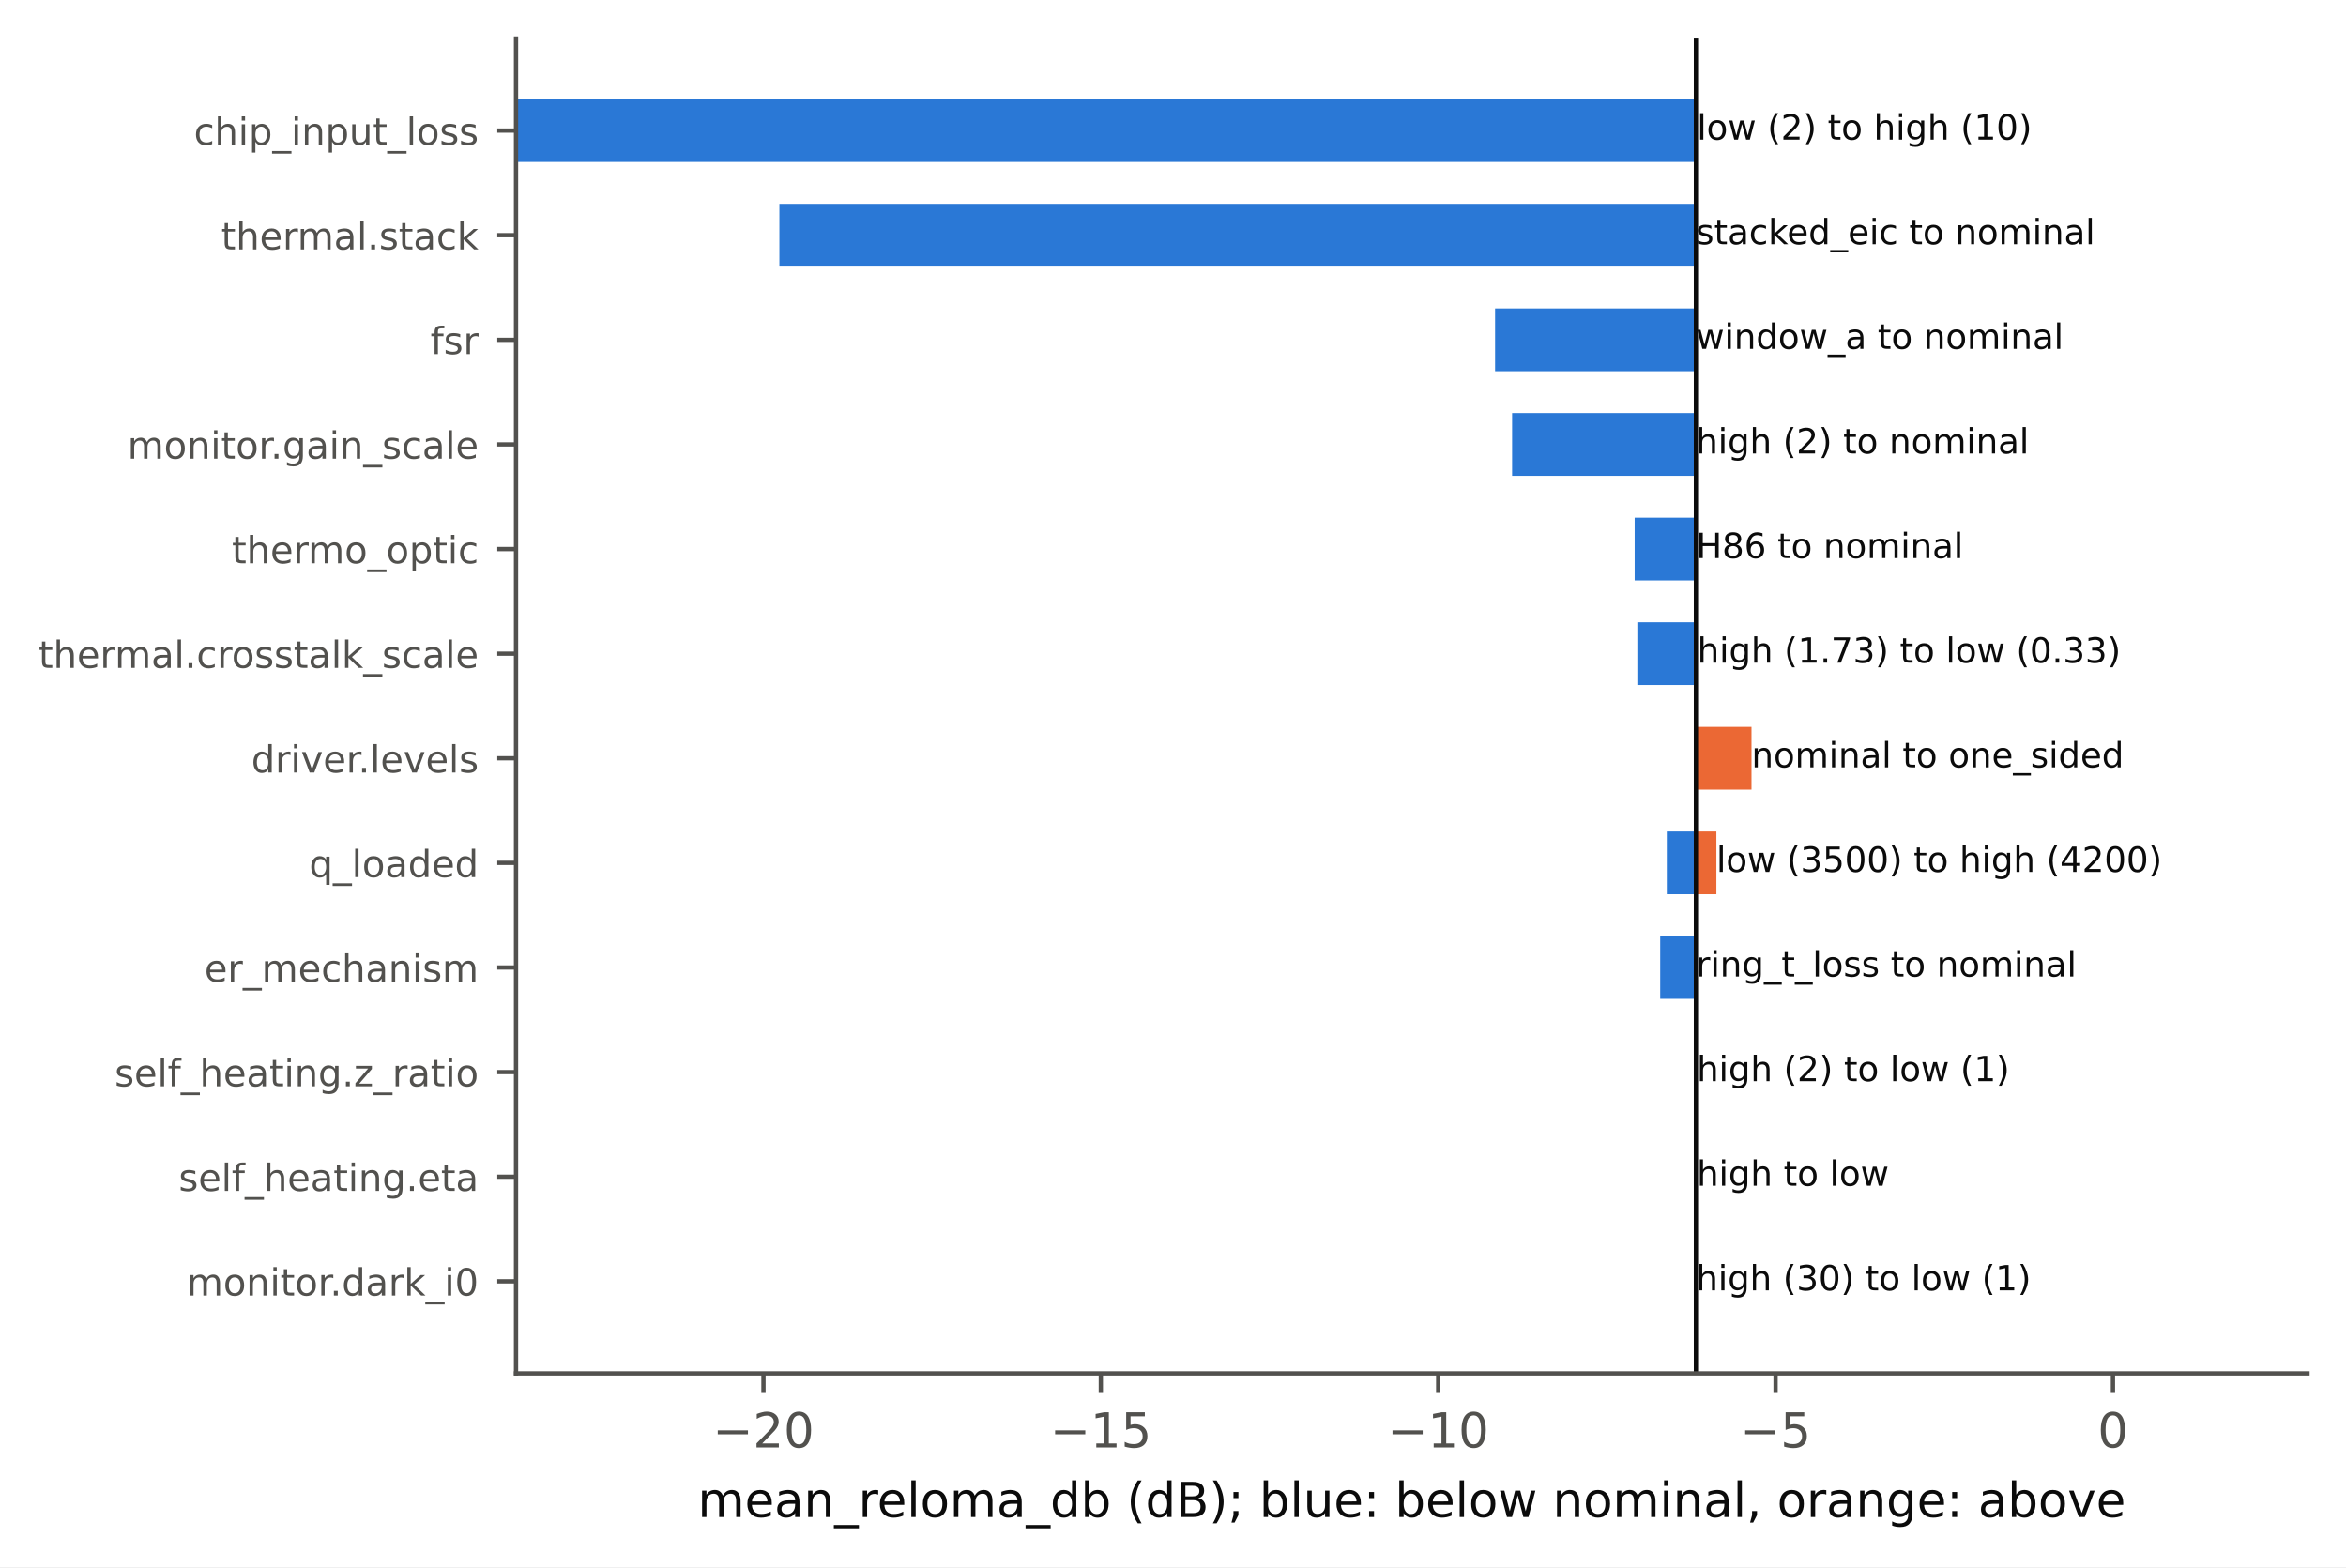
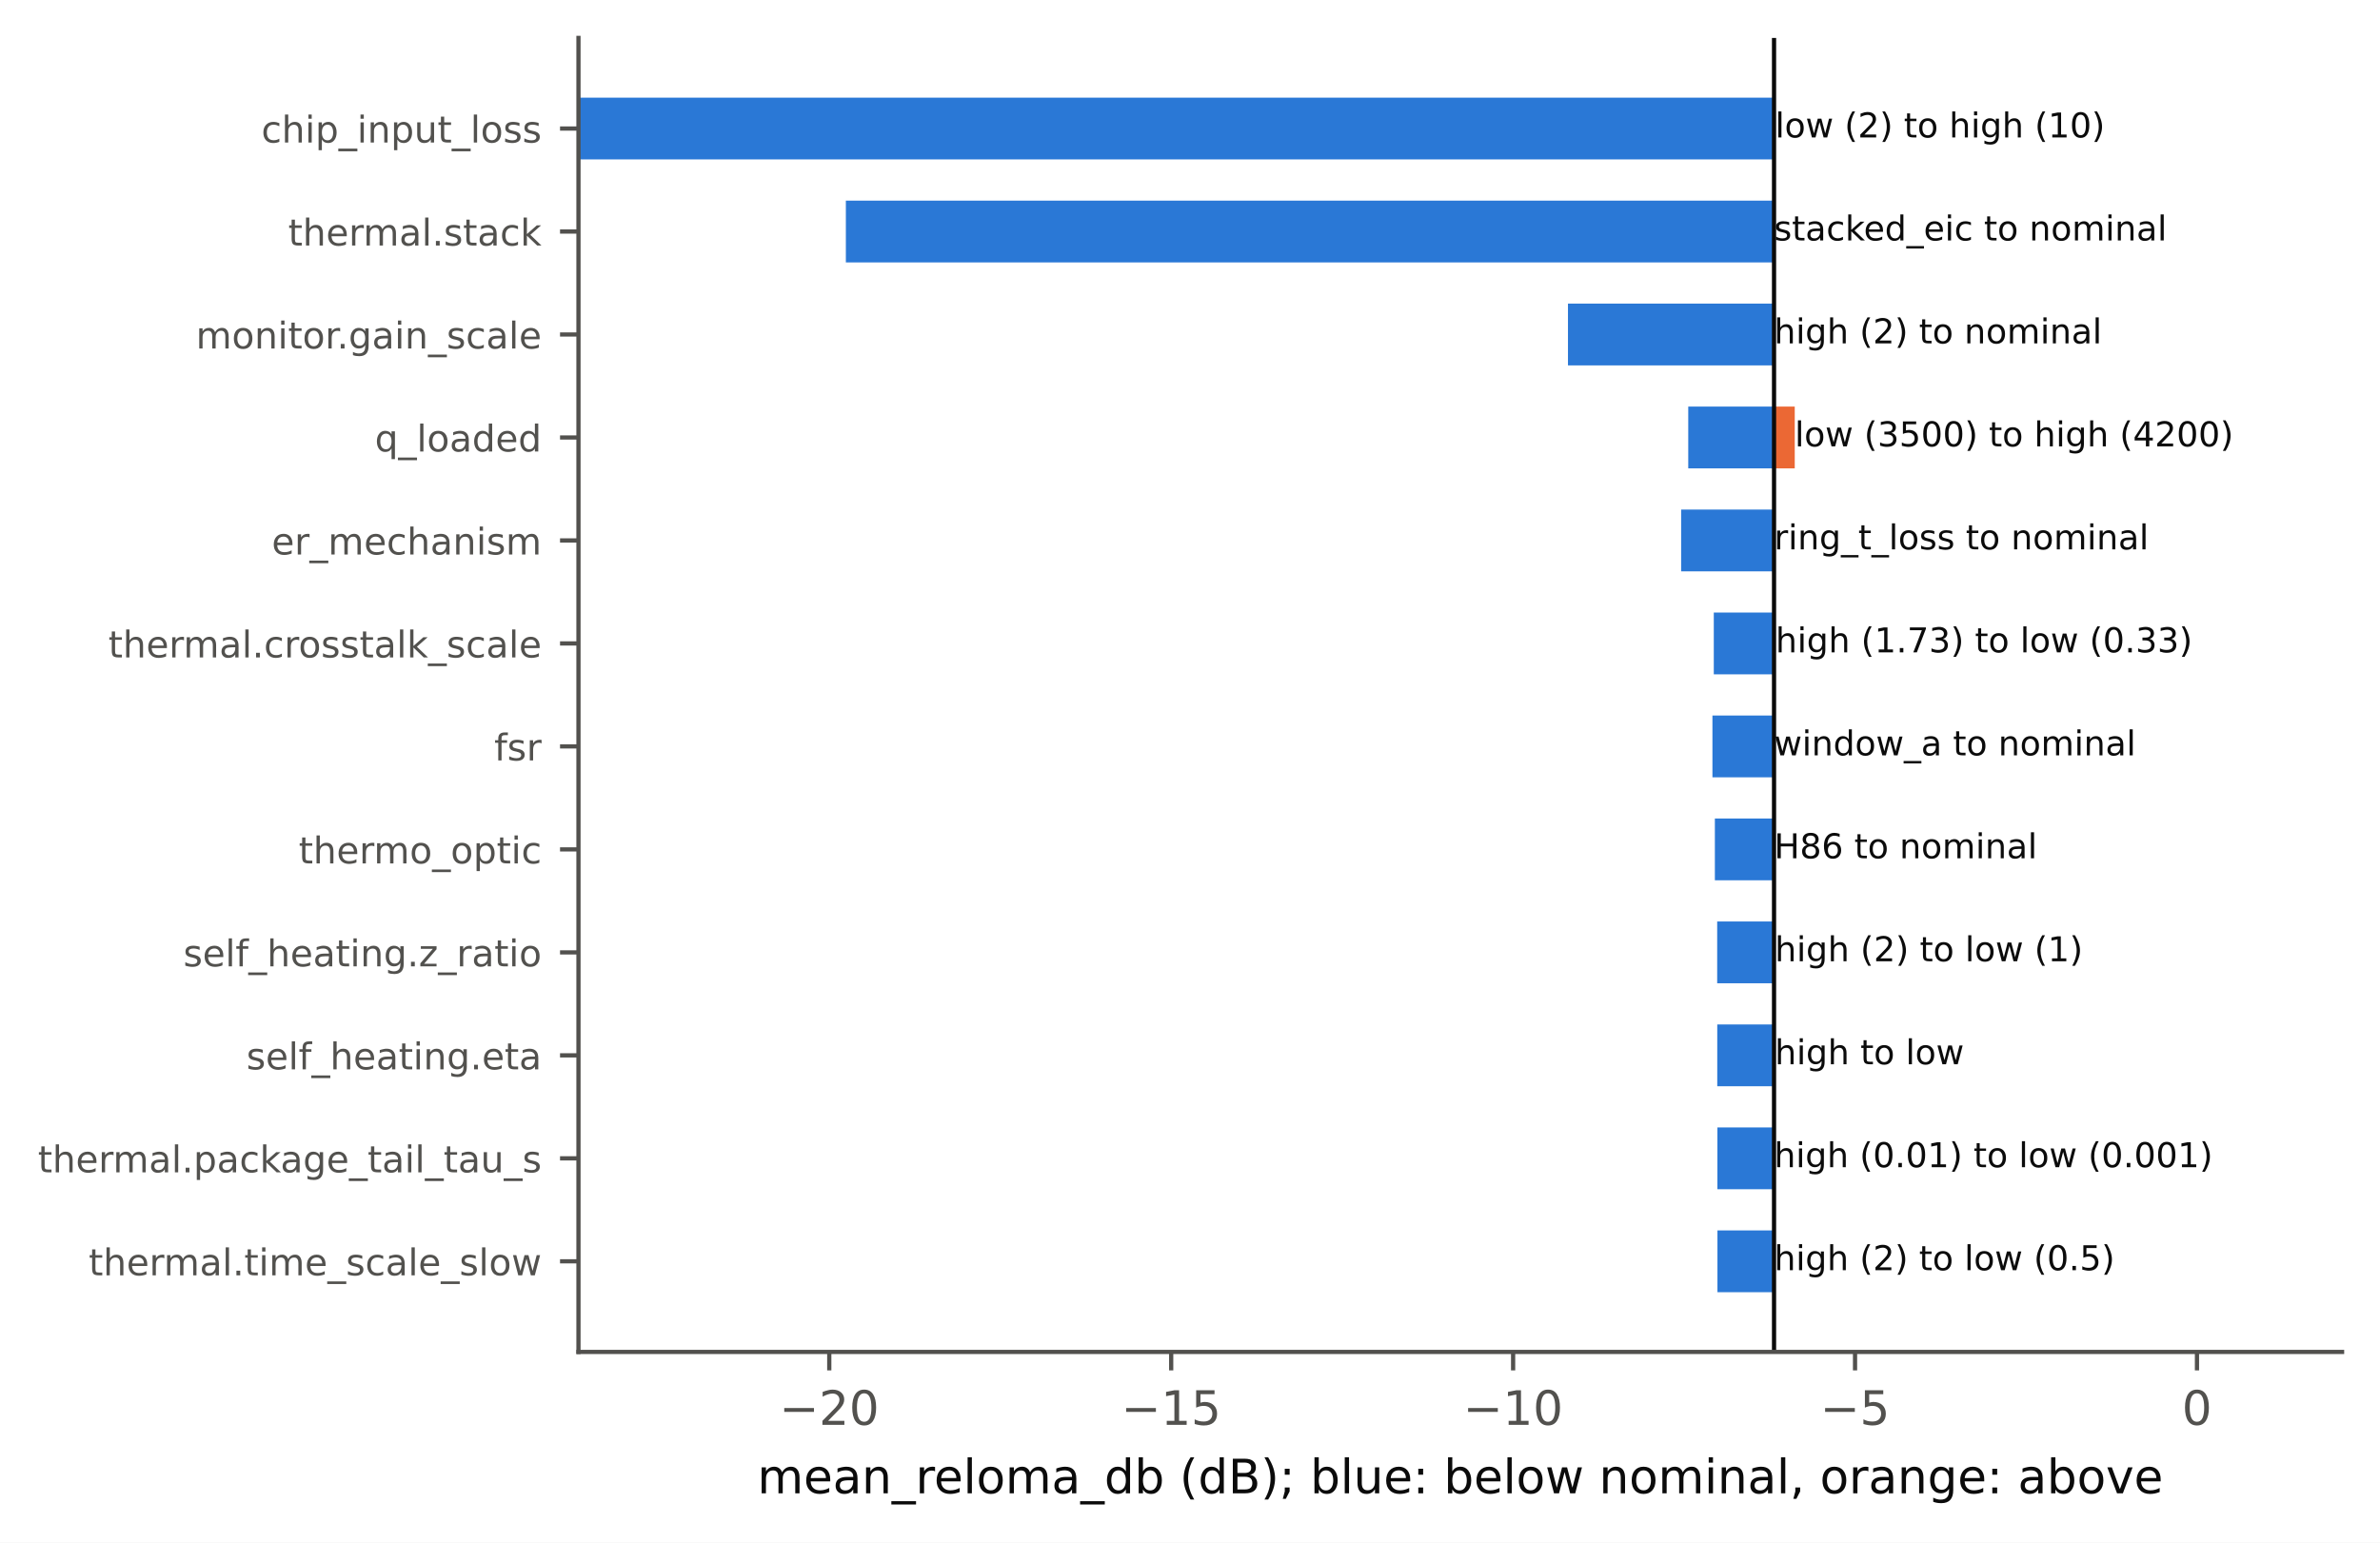
- <svg xmlns="http://www.w3.org/2000/svg" xmlns:xlink="http://www.w3.org/1999/xlink" width="438.438pt" height="292.881pt" viewBox="0 0 438.438 292.881" version="1.1">
+ <svg xmlns="http://www.w3.org/2000/svg" xmlns:xlink="http://www.w3.org/1999/xlink" width="451.815pt" height="292.881pt" viewBox="0 0 451.815 292.881" version="1.1">
  <defs>
    <style type="text/css">*{stroke-linejoin: round; stroke-linecap: butt}</style>
  </defs>
  <g id="figure_1">
    <g id="patch_1">
-       <path d="M 0 292.881  L 438.438 292.881  L 438.438 0  L 0 0  z " style="fill: #ffffff" />
+       <path d="M 0 292.881  L 451.815 292.881  L 451.815 0  L 0 0  z " style="fill: #ffffff" />
    </g>
    <g id="axes_1">
      <g id="patch_2">
-         <path d="M 96.438 256.68  L 431.238 256.68  L 431.238 7.2  L 96.438 7.2  z " style="fill: #ffffff" />
+         <path d="M 109.815 256.68  L 444.615 256.68  L 444.615 7.2  L 109.815 7.2  z " style="fill: #ffffff" />
      </g>
      <g id="patch_3">
-         <path d="M 96.438 18.54  L 316.951 18.54  L 316.951 30.271  L 96.438 30.271  z " clip-path="url(#p3ddb2f5b65)" style="fill: #2a78d6" />
+         <path d="M 109.815 18.54  L 336.781 18.54  L 336.781 30.271  L 109.815 30.271  z " clip-path="url(#p7b5e3cdd35)" style="fill: #2a78d6" />
      </g>
      <g id="patch_4">
-         <path d="M 316.951 18.54  L 317.128 18.54  L 317.128 30.271  L 316.951 30.271  z " clip-path="url(#p3ddb2f5b65)" style="fill: #eb6834" />
+         <path d="M 336.781 18.54  L 336.983 18.54  L 336.983 30.271  L 336.781 30.271  z " clip-path="url(#p7b5e3cdd35)" style="fill: #eb6834" />
      </g>
      <g id="patch_5">
-         <path d="M 145.656 38.092  L 316.951 38.092  L 316.951 49.823  L 145.656 49.823  z " clip-path="url(#p3ddb2f5b65)" style="fill: #2a78d6" />
+         <path d="M 160.576 38.092  L 336.781 38.092  L 336.781 49.823  L 160.576 49.823  z " clip-path="url(#p7b5e3cdd35)" style="fill: #2a78d6" />
      </g>
      <g id="patch_6">
-         <path d="M 316.951 38.092  L 316.951 38.092  L 316.951 49.823  L 316.951 49.823  z " clip-path="url(#p3ddb2f5b65)" style="fill: #eb6834" />
+         <path d="M 336.781 38.092  L 336.781 38.092  L 336.781 49.823  L 336.781 49.823  z " clip-path="url(#p7b5e3cdd35)" style="fill: #eb6834" />
      </g>
      <g id="patch_7">
-         <path d="M 279.413 57.643  L 316.951 57.643  L 316.951 69.374  L 279.413 69.374  z " clip-path="url(#p3ddb2f5b65)" style="fill: #2a78d6" />
+         <path d="M 297.661 57.643  L 336.781 57.643  L 336.781 69.374  L 297.661 69.374  z " clip-path="url(#p7b5e3cdd35)" style="fill: #2a78d6" />
      </g>
      <g id="patch_8">
-         <path d="M 316.951 57.643  L 316.951 57.643  L 316.951 69.374  L 316.951 69.374  z " clip-path="url(#p3ddb2f5b65)" style="fill: #eb6834" />
+         <path d="M 336.781 57.643  L 336.781 57.643  L 336.781 69.374  L 336.781 69.374  z " clip-path="url(#p7b5e3cdd35)" style="fill: #eb6834" />
      </g>
      <g id="patch_9">
-         <path d="M 282.593 77.195  L 316.951 77.195  L 316.951 88.926  L 282.593 88.926  z " clip-path="url(#p3ddb2f5b65)" style="fill: #2a78d6" />
+         <path d="M 320.495 77.195  L 336.781 77.195  L 336.781 88.926  L 320.495 88.926  z " clip-path="url(#p7b5e3cdd35)" style="fill: #2a78d6" />
      </g>
      <g id="patch_10">
-         <path d="M 316.951 77.195  L 316.951 77.195  L 316.951 88.926  L 316.951 88.926  z " clip-path="url(#p3ddb2f5b65)" style="fill: #eb6834" />
+         <path d="M 336.781 77.195  L 340.711 77.195  L 340.711 88.926  L 336.781 88.926  z " clip-path="url(#p7b5e3cdd35)" style="fill: #eb6834" />
      </g>
      <g id="patch_11">
-         <path d="M 305.499 96.747  L 316.951 96.747  L 316.951 108.478  L 305.499 108.478  z " clip-path="url(#p3ddb2f5b65)" style="fill: #2a78d6" />
+         <path d="M 319.145 96.747  L 336.781 96.747  L 336.781 108.478  L 319.145 108.478  z " clip-path="url(#p7b5e3cdd35)" style="fill: #2a78d6" />
      </g>
      <g id="patch_12">
-         <path d="M 316.951 96.747  L 316.951 96.747  L 316.951 108.478  L 316.951 108.478  z " clip-path="url(#p3ddb2f5b65)" style="fill: #eb6834" />
+         <path d="M 336.781 96.747  L 336.781 96.747  L 336.781 108.478  L 336.781 108.478  z " clip-path="url(#p7b5e3cdd35)" style="fill: #eb6834" />
      </g>
      <g id="patch_13">
-         <path d="M 306.001 116.299  L 316.951 116.299  L 316.951 128.03  L 306.001 128.03  z " clip-path="url(#p3ddb2f5b65)" style="fill: #2a78d6" />
+         <path d="M 325.343 116.299  L 336.781 116.299  L 336.781 128.03  L 325.343 128.03  z " clip-path="url(#p7b5e3cdd35)" style="fill: #2a78d6" />
      </g>
      <g id="patch_14">
-         <path d="M 316.951 116.299  L 317.197 116.299  L 317.197 128.03  L 316.951 128.03  z " clip-path="url(#p3ddb2f5b65)" style="fill: #eb6834" />
+         <path d="M 336.781 116.299  L 337.057 116.299  L 337.057 128.03  L 336.781 128.03  z " clip-path="url(#p7b5e3cdd35)" style="fill: #eb6834" />
      </g>
      <g id="patch_15">
-         <path d="M 316.951 135.85  L 316.951 135.85  L 316.951 147.581  L 316.951 147.581  z " clip-path="url(#p3ddb2f5b65)" style="fill: #2a78d6" />
+         <path d="M 325.086 135.85  L 336.781 135.85  L 336.781 147.581  L 325.086 147.581  z " clip-path="url(#p7b5e3cdd35)" style="fill: #2a78d6" />
      </g>
      <g id="patch_16">
-         <path d="M 316.951 135.85  L 327.335 135.85  L 327.335 147.581  L 316.951 147.581  z " clip-path="url(#p3ddb2f5b65)" style="fill: #eb6834" />
+         <path d="M 336.781 135.85  L 336.781 135.85  L 336.781 147.581  L 336.781 147.581  z " clip-path="url(#p7b5e3cdd35)" style="fill: #eb6834" />
      </g>
      <g id="patch_17">
-         <path d="M 311.506 155.402  L 316.951 155.402  L 316.951 167.133  L 311.506 167.133  z " clip-path="url(#p3ddb2f5b65)" style="fill: #2a78d6" />
+         <path d="M 325.548 155.402  L 336.781 155.402  L 336.781 167.133  L 325.548 167.133  z " clip-path="url(#p7b5e3cdd35)" style="fill: #2a78d6" />
      </g>
      <g id="patch_18">
-         <path d="M 316.951 155.402  L 320.769 155.402  L 320.769 167.133  L 316.951 167.133  z " clip-path="url(#p3ddb2f5b65)" style="fill: #eb6834" />
+         <path d="M 336.781 155.402  L 336.781 155.402  L 336.781 167.133  L 336.781 167.133  z " clip-path="url(#p7b5e3cdd35)" style="fill: #eb6834" />
      </g>
      <g id="patch_19">
-         <path d="M 310.272 174.954  L 316.951 174.954  L 316.951 186.685  L 310.272 186.685  z " clip-path="url(#p3ddb2f5b65)" style="fill: #2a78d6" />
+         <path d="M 325.987 174.954  L 336.781 174.954  L 336.781 186.685  L 325.987 186.685  z " clip-path="url(#p7b5e3cdd35)" style="fill: #2a78d6" />
      </g>
      <g id="patch_20">
-         <path d="M 316.951 174.954  L 316.951 174.954  L 316.951 186.685  L 316.951 186.685  z " clip-path="url(#p3ddb2f5b65)" style="fill: #eb6834" />
+         <path d="M 336.781 174.954  L 336.929 174.954  L 336.929 186.685  L 336.781 186.685  z " clip-path="url(#p7b5e3cdd35)" style="fill: #eb6834" />
      </g>
      <g id="patch_21">
-         <path d="M 316.899 194.506  L 316.951 194.506  L 316.951 206.237  L 316.899 206.237  z " clip-path="url(#p3ddb2f5b65)" style="fill: #2a78d6" />
+         <path d="M 326.002 194.506  L 336.781 194.506  L 336.781 206.237  L 326.002 206.237  z " clip-path="url(#p7b5e3cdd35)" style="fill: #2a78d6" />
      </g>
      <g id="patch_22">
-         <path d="M 316.951 194.506  L 317.099 194.506  L 317.099 206.237  L 316.951 206.237  z " clip-path="url(#p3ddb2f5b65)" style="fill: #eb6834" />
+         <path d="M 336.781 194.506  L 336.926 194.506  L 336.926 206.237  L 336.781 206.237  z " clip-path="url(#p7b5e3cdd35)" style="fill: #eb6834" />
      </g>
      <g id="patch_23">
-         <path d="M 316.905 214.057  L 316.951 214.057  L 316.951 225.788  L 316.905 225.788  z " clip-path="url(#p3ddb2f5b65)" style="fill: #2a78d6" />
+         <path d="M 326.028 214.057  L 336.781 214.057  L 336.781 225.788  L 326.028 225.788  z " clip-path="url(#p7b5e3cdd35)" style="fill: #2a78d6" />
      </g>
      <g id="patch_24">
-         <path d="M 316.951 214.057  L 317.092 214.057  L 317.092 225.788  L 316.951 225.788  z " clip-path="url(#p3ddb2f5b65)" style="fill: #eb6834" />
+         <path d="M 336.781 214.057  L 336.784 214.057  L 336.784 225.788  L 336.781 225.788  z " clip-path="url(#p7b5e3cdd35)" style="fill: #eb6834" />
      </g>
      <g id="patch_25">
-         <path d="M 316.894 233.609  L 316.951 233.609  L 316.951 245.34  L 316.894 245.34  z " clip-path="url(#p3ddb2f5b65)" style="fill: #2a78d6" />
+         <path d="M 326.037 233.609  L 336.781 233.609  L 336.781 245.34  L 326.037 245.34  z " clip-path="url(#p7b5e3cdd35)" style="fill: #2a78d6" />
      </g>
      <g id="patch_26">
-         <path d="M 316.951 233.609  L 316.96 233.609  L 316.96 245.34  L 316.951 245.34  z " clip-path="url(#p3ddb2f5b65)" style="fill: #eb6834" />
+         <path d="M 336.781 233.609  L 336.792 233.609  L 336.792 245.34  L 336.781 245.34  z " clip-path="url(#p7b5e3cdd35)" style="fill: #eb6834" />
      </g>
      <g id="matplotlib.axis_1">
        <g id="xtick_1">
          <g id="line2d_1">
            <defs>
              <path id="mea197eaf9c" d="M 0 0  L 0 3.5  " style="stroke: #52514e; stroke-width: 0.8" />
            </defs>
            <g>
-               <use xlink:href="#mea197eaf9c" x="142.683" y="256.68" style="fill: #52514e; stroke: #52514e; stroke-width: 0.8" />
+               <use xlink:href="#mea197eaf9c" x="157.427" y="256.68" style="fill: #52514e; stroke: #52514e; stroke-width: 0.8" />
            </g>
          </g>
          <g id="text_1">
-             <text style="font-size: 9px; font-family: 'DejaVu Sans', 'Bitstream Vera Sans', 'Computer Modern Sans Serif', 'Lucida Grande', 'Verdana', 'Geneva', 'Lucid', 'Arial', 'Helvetica', 'Avant Garde', sans-serif; text-anchor: middle; fill: #52514e" x="142.683" y="270.518" transform="rotate(-0 142.6827 270.5179)">−20</text>
+             <text style="font-size: 9px; font-family: 'DejaVu Sans', 'Bitstream Vera Sans', 'Computer Modern Sans Serif', 'Lucida Grande', 'Verdana', 'Geneva', 'Lucid', 'Arial', 'Helvetica', 'Avant Garde', sans-serif; text-anchor: middle; fill: #52514e" x="157.427" y="270.518" transform="rotate(-0 157.427 270.5179)">−20</text>
          </g>
        </g>
        <g id="xtick_2">
          <g id="line2d_2">
            <g>
-               <use xlink:href="#mea197eaf9c" x="205.732" y="256.68" style="fill: #52514e; stroke: #52514e; stroke-width: 0.8" />
+               <use xlink:href="#mea197eaf9c" x="222.337" y="256.68" style="fill: #52514e; stroke: #52514e; stroke-width: 0.8" />
            </g>
          </g>
          <g id="text_2">
-             <text style="font-size: 9px; font-family: 'DejaVu Sans', 'Bitstream Vera Sans', 'Computer Modern Sans Serif', 'Lucida Grande', 'Verdana', 'Geneva', 'Lucid', 'Arial', 'Helvetica', 'Avant Garde', sans-serif; text-anchor: middle; fill: #52514e" x="205.732" y="270.518" transform="rotate(-0 205.7323 270.5179)">−15</text>
+             <text style="font-size: 9px; font-family: 'DejaVu Sans', 'Bitstream Vera Sans', 'Computer Modern Sans Serif', 'Lucida Grande', 'Verdana', 'Geneva', 'Lucid', 'Arial', 'Helvetica', 'Avant Garde', sans-serif; text-anchor: middle; fill: #52514e" x="222.337" y="270.518" transform="rotate(-0 222.3374 270.5179)">−15</text>
          </g>
        </g>
        <g id="xtick_3">
          <g id="line2d_3">
            <g>
-               <use xlink:href="#mea197eaf9c" x="268.782" y="256.68" style="fill: #52514e; stroke: #52514e; stroke-width: 0.8" />
+               <use xlink:href="#mea197eaf9c" x="287.248" y="256.68" style="fill: #52514e; stroke: #52514e; stroke-width: 0.8" />
            </g>
          </g>
          <g id="text_3">
-             <text style="font-size: 9px; font-family: 'DejaVu Sans', 'Bitstream Vera Sans', 'Computer Modern Sans Serif', 'Lucida Grande', 'Verdana', 'Geneva', 'Lucid', 'Arial', 'Helvetica', 'Avant Garde', sans-serif; text-anchor: middle; fill: #52514e" x="268.782" y="270.518" transform="rotate(-0 268.7819 270.5179)">−10</text>
+             <text style="font-size: 9px; font-family: 'DejaVu Sans', 'Bitstream Vera Sans', 'Computer Modern Sans Serif', 'Lucida Grande', 'Verdana', 'Geneva', 'Lucid', 'Arial', 'Helvetica', 'Avant Garde', sans-serif; text-anchor: middle; fill: #52514e" x="287.248" y="270.518" transform="rotate(-0 287.2478 270.5179)">−10</text>
          </g>
        </g>
        <g id="xtick_4">
          <g id="line2d_4">
            <g>
-               <use xlink:href="#mea197eaf9c" x="331.832" y="256.68" style="fill: #52514e; stroke: #52514e; stroke-width: 0.8" />
+               <use xlink:href="#mea197eaf9c" x="352.158" y="256.68" style="fill: #52514e; stroke: #52514e; stroke-width: 0.8" />
            </g>
          </g>
          <g id="text_4">
-             <text style="font-size: 9px; font-family: 'DejaVu Sans', 'Bitstream Vera Sans', 'Computer Modern Sans Serif', 'Lucida Grande', 'Verdana', 'Geneva', 'Lucid', 'Arial', 'Helvetica', 'Avant Garde', sans-serif; text-anchor: middle; fill: #52514e" x="331.832" y="270.518" transform="rotate(-0 331.8315 270.5179)">−5</text>
+             <text style="font-size: 9px; font-family: 'DejaVu Sans', 'Bitstream Vera Sans', 'Computer Modern Sans Serif', 'Lucida Grande', 'Verdana', 'Geneva', 'Lucid', 'Arial', 'Helvetica', 'Avant Garde', sans-serif; text-anchor: middle; fill: #52514e" x="352.158" y="270.518" transform="rotate(-0 352.1582 270.5179)">−5</text>
          </g>
        </g>
        <g id="xtick_5">
          <g id="line2d_5">
            <g>
-               <use xlink:href="#mea197eaf9c" x="394.881" y="256.68" style="fill: #52514e; stroke: #52514e; stroke-width: 0.8" />
+               <use xlink:href="#mea197eaf9c" x="417.069" y="256.68" style="fill: #52514e; stroke: #52514e; stroke-width: 0.8" />
            </g>
          </g>
          <g id="text_5">
-             <text style="font-size: 9px; font-family: 'DejaVu Sans', 'Bitstream Vera Sans', 'Computer Modern Sans Serif', 'Lucida Grande', 'Verdana', 'Geneva', 'Lucid', 'Arial', 'Helvetica', 'Avant Garde', sans-serif; text-anchor: middle; fill: #52514e" x="394.881" y="270.518" transform="rotate(-0 394.8811 270.5179)">0</text>
+             <text style="font-size: 9px; font-family: 'DejaVu Sans', 'Bitstream Vera Sans', 'Computer Modern Sans Serif', 'Lucida Grande', 'Verdana', 'Geneva', 'Lucid', 'Arial', 'Helvetica', 'Avant Garde', sans-serif; text-anchor: middle; fill: #52514e" x="417.069" y="270.518" transform="rotate(-0 417.0686 270.5179)">0</text>
          </g>
        </g>
        <g id="text_6">
-           <text style="font-size: 9px; font-family: 'DejaVu Sans', 'Bitstream Vera Sans', 'Computer Modern Sans Serif', 'Lucida Grande', 'Verdana', 'Geneva', 'Lucid', 'Arial', 'Helvetica', 'Avant Garde', sans-serif; text-anchor: middle; fill: #0b0b0b" x="263.838" y="283.519" transform="rotate(-0 263.838 283.5186)">mean_reloma_db (dB); blue: below nominal, orange: above</text>
+           <text style="font-size: 9px; font-family: 'DejaVu Sans', 'Bitstream Vera Sans', 'Computer Modern Sans Serif', 'Lucida Grande', 'Verdana', 'Geneva', 'Lucid', 'Arial', 'Helvetica', 'Avant Garde', sans-serif; text-anchor: middle; fill: #0b0b0b" x="277.215" y="283.519" transform="rotate(-0 277.2145 283.5186)">mean_reloma_db (dB); blue: below nominal, orange: above</text>
        </g>
      </g>
      <g id="matplotlib.axis_2">
        <g id="ytick_1">
          <g id="line2d_6">
            <defs>
              <path id="m9e3dfb3ebb" d="M 0 0  L -3.5 0  " style="stroke: #52514e; stroke-width: 0.8" />
            </defs>
            <g>
-               <use xlink:href="#m9e3dfb3ebb" x="96.438" y="24.406" style="fill: #52514e; stroke: #52514e; stroke-width: 0.8" />
+               <use xlink:href="#m9e3dfb3ebb" x="109.815" y="24.406" style="fill: #52514e; stroke: #52514e; stroke-width: 0.8" />
            </g>
          </g>
          <g id="text_7">
-             <text style="font-size: 7px; font-family: 'DejaVu Sans', 'Bitstream Vera Sans', 'Computer Modern Sans Serif', 'Lucida Grande', 'Verdana', 'Geneva', 'Lucid', 'Arial', 'Helvetica', 'Avant Garde', sans-serif; text-anchor: end; fill: #52514e" x="89.438" y="27.065" transform="rotate(-0 89.43797 27.06497)">chip_input_loss</text>
+             <text style="font-size: 7px; font-family: 'DejaVu Sans', 'Bitstream Vera Sans', 'Computer Modern Sans Serif', 'Lucida Grande', 'Verdana', 'Geneva', 'Lucid', 'Arial', 'Helvetica', 'Avant Garde', sans-serif; text-anchor: end; fill: #52514e" x="102.815" y="27.065" transform="rotate(-0 102.8145 27.06497)">chip_input_loss</text>
          </g>
        </g>
        <g id="ytick_2">
          <g id="line2d_7">
            <g>
-               <use xlink:href="#m9e3dfb3ebb" x="96.438" y="43.957" style="fill: #52514e; stroke: #52514e; stroke-width: 0.8" />
+               <use xlink:href="#m9e3dfb3ebb" x="109.815" y="43.957" style="fill: #52514e; stroke: #52514e; stroke-width: 0.8" />
            </g>
          </g>
          <g id="text_8">
-             <text style="font-size: 7px; font-family: 'DejaVu Sans', 'Bitstream Vera Sans', 'Computer Modern Sans Serif', 'Lucida Grande', 'Verdana', 'Geneva', 'Lucid', 'Arial', 'Helvetica', 'Avant Garde', sans-serif; text-anchor: end; fill: #52514e" x="89.438" y="46.617" transform="rotate(-0 89.43797 46.61669)">thermal.stack</text>
+             <text style="font-size: 7px; font-family: 'DejaVu Sans', 'Bitstream Vera Sans', 'Computer Modern Sans Serif', 'Lucida Grande', 'Verdana', 'Geneva', 'Lucid', 'Arial', 'Helvetica', 'Avant Garde', sans-serif; text-anchor: end; fill: #52514e" x="102.815" y="46.617" transform="rotate(-0 102.8145 46.61669)">thermal.stack</text>
          </g>
        </g>
        <g id="ytick_3">
          <g id="line2d_8">
            <g>
-               <use xlink:href="#m9e3dfb3ebb" x="96.438" y="63.509" style="fill: #52514e; stroke: #52514e; stroke-width: 0.8" />
+               <use xlink:href="#m9e3dfb3ebb" x="109.815" y="63.509" style="fill: #52514e; stroke: #52514e; stroke-width: 0.8" />
            </g>
          </g>
          <g id="text_9">
-             <text style="font-size: 7px; font-family: 'DejaVu Sans', 'Bitstream Vera Sans', 'Computer Modern Sans Serif', 'Lucida Grande', 'Verdana', 'Geneva', 'Lucid', 'Arial', 'Helvetica', 'Avant Garde', sans-serif; text-anchor: end; fill: #52514e" x="89.438" y="66.168" transform="rotate(-0 89.43797 66.16842)">fsr</text>
+             <text style="font-size: 7px; font-family: 'DejaVu Sans', 'Bitstream Vera Sans', 'Computer Modern Sans Serif', 'Lucida Grande', 'Verdana', 'Geneva', 'Lucid', 'Arial', 'Helvetica', 'Avant Garde', sans-serif; text-anchor: end; fill: #52514e" x="102.815" y="66.168" transform="rotate(-0 102.8145 66.16842)">monitor.gain_scale</text>
          </g>
        </g>
        <g id="ytick_4">
          <g id="line2d_9">
            <g>
-               <use xlink:href="#m9e3dfb3ebb" x="96.438" y="83.061" style="fill: #52514e; stroke: #52514e; stroke-width: 0.8" />
+               <use xlink:href="#m9e3dfb3ebb" x="109.815" y="83.061" style="fill: #52514e; stroke: #52514e; stroke-width: 0.8" />
            </g>
          </g>
          <g id="text_10">
-             <text style="font-size: 7px; font-family: 'DejaVu Sans', 'Bitstream Vera Sans', 'Computer Modern Sans Serif', 'Lucida Grande', 'Verdana', 'Geneva', 'Lucid', 'Arial', 'Helvetica', 'Avant Garde', sans-serif; text-anchor: end; fill: #52514e" x="89.438" y="85.72" transform="rotate(-0 89.43797 85.72014)">monitor.gain_scale</text>
+             <text style="font-size: 7px; font-family: 'DejaVu Sans', 'Bitstream Vera Sans', 'Computer Modern Sans Serif', 'Lucida Grande', 'Verdana', 'Geneva', 'Lucid', 'Arial', 'Helvetica', 'Avant Garde', sans-serif; text-anchor: end; fill: #52514e" x="102.815" y="85.72" transform="rotate(-0 102.8145 85.72014)">q_loaded</text>
          </g>
        </g>
        <g id="ytick_5">
          <g id="line2d_10">
            <g>
-               <use xlink:href="#m9e3dfb3ebb" x="96.438" y="102.612" style="fill: #52514e; stroke: #52514e; stroke-width: 0.8" />
+               <use xlink:href="#m9e3dfb3ebb" x="109.815" y="102.612" style="fill: #52514e; stroke: #52514e; stroke-width: 0.8" />
            </g>
          </g>
          <g id="text_11">
-             <text style="font-size: 7px; font-family: 'DejaVu Sans', 'Bitstream Vera Sans', 'Computer Modern Sans Serif', 'Lucida Grande', 'Verdana', 'Geneva', 'Lucid', 'Arial', 'Helvetica', 'Avant Garde', sans-serif; text-anchor: end; fill: #52514e" x="89.438" y="105.272" transform="rotate(-0 89.43797 105.2719)">thermo_optic</text>
+             <text style="font-size: 7px; font-family: 'DejaVu Sans', 'Bitstream Vera Sans', 'Computer Modern Sans Serif', 'Lucida Grande', 'Verdana', 'Geneva', 'Lucid', 'Arial', 'Helvetica', 'Avant Garde', sans-serif; text-anchor: end; fill: #52514e" x="102.815" y="105.272" transform="rotate(-0 102.8145 105.2719)">er_mechanism</text>
          </g>
        </g>
        <g id="ytick_6">
          <g id="line2d_11">
            <g>
-               <use xlink:href="#m9e3dfb3ebb" x="96.438" y="122.164" style="fill: #52514e; stroke: #52514e; stroke-width: 0.8" />
+               <use xlink:href="#m9e3dfb3ebb" x="109.815" y="122.164" style="fill: #52514e; stroke: #52514e; stroke-width: 0.8" />
            </g>
          </g>
          <g id="text_12">
-             <text style="font-size: 7px; font-family: 'DejaVu Sans', 'Bitstream Vera Sans', 'Computer Modern Sans Serif', 'Lucida Grande', 'Verdana', 'Geneva', 'Lucid', 'Arial', 'Helvetica', 'Avant Garde', sans-serif; text-anchor: end; fill: #52514e" x="89.438" y="124.824" transform="rotate(-0 89.43797 124.8236)">thermal.crosstalk_scale</text>
+             <text style="font-size: 7px; font-family: 'DejaVu Sans', 'Bitstream Vera Sans', 'Computer Modern Sans Serif', 'Lucida Grande', 'Verdana', 'Geneva', 'Lucid', 'Arial', 'Helvetica', 'Avant Garde', sans-serif; text-anchor: end; fill: #52514e" x="102.815" y="124.824" transform="rotate(-0 102.8145 124.8236)">thermal.crosstalk_scale</text>
          </g>
        </g>
        <g id="ytick_7">
          <g id="line2d_12">
            <g>
-               <use xlink:href="#m9e3dfb3ebb" x="96.438" y="141.716" style="fill: #52514e; stroke: #52514e; stroke-width: 0.8" />
+               <use xlink:href="#m9e3dfb3ebb" x="109.815" y="141.716" style="fill: #52514e; stroke: #52514e; stroke-width: 0.8" />
            </g>
          </g>
          <g id="text_13">
-             <text style="font-size: 7px; font-family: 'DejaVu Sans', 'Bitstream Vera Sans', 'Computer Modern Sans Serif', 'Lucida Grande', 'Verdana', 'Geneva', 'Lucid', 'Arial', 'Helvetica', 'Avant Garde', sans-serif; text-anchor: end; fill: #52514e" x="89.438" y="144.375" transform="rotate(-0 89.43797 144.3753)">driver.levels</text>
+             <text style="font-size: 7px; font-family: 'DejaVu Sans', 'Bitstream Vera Sans', 'Computer Modern Sans Serif', 'Lucida Grande', 'Verdana', 'Geneva', 'Lucid', 'Arial', 'Helvetica', 'Avant Garde', sans-serif; text-anchor: end; fill: #52514e" x="102.815" y="144.375" transform="rotate(-0 102.8145 144.3753)">fsr</text>
          </g>
        </g>
        <g id="ytick_8">
          <g id="line2d_13">
            <g>
-               <use xlink:href="#m9e3dfb3ebb" x="96.438" y="161.268" style="fill: #52514e; stroke: #52514e; stroke-width: 0.8" />
+               <use xlink:href="#m9e3dfb3ebb" x="109.815" y="161.268" style="fill: #52514e; stroke: #52514e; stroke-width: 0.8" />
            </g>
          </g>
          <g id="text_14">
-             <text style="font-size: 7px; font-family: 'DejaVu Sans', 'Bitstream Vera Sans', 'Computer Modern Sans Serif', 'Lucida Grande', 'Verdana', 'Geneva', 'Lucid', 'Arial', 'Helvetica', 'Avant Garde', sans-serif; text-anchor: end; fill: #52514e" x="89.438" y="163.927" transform="rotate(-0 89.43797 163.927)">q_loaded</text>
+             <text style="font-size: 7px; font-family: 'DejaVu Sans', 'Bitstream Vera Sans', 'Computer Modern Sans Serif', 'Lucida Grande', 'Verdana', 'Geneva', 'Lucid', 'Arial', 'Helvetica', 'Avant Garde', sans-serif; text-anchor: end; fill: #52514e" x="102.815" y="163.927" transform="rotate(-0 102.8145 163.927)">thermo_optic</text>
          </g>
        </g>
        <g id="ytick_9">
          <g id="line2d_14">
            <g>
-               <use xlink:href="#m9e3dfb3ebb" x="96.438" y="180.819" style="fill: #52514e; stroke: #52514e; stroke-width: 0.8" />
+               <use xlink:href="#m9e3dfb3ebb" x="109.815" y="180.819" style="fill: #52514e; stroke: #52514e; stroke-width: 0.8" />
            </g>
          </g>
          <g id="text_15">
-             <text style="font-size: 7px; font-family: 'DejaVu Sans', 'Bitstream Vera Sans', 'Computer Modern Sans Serif', 'Lucida Grande', 'Verdana', 'Geneva', 'Lucid', 'Arial', 'Helvetica', 'Avant Garde', sans-serif; text-anchor: end; fill: #52514e" x="89.438" y="183.479" transform="rotate(-0 89.43797 183.4788)">er_mechanism</text>
+             <text style="font-size: 7px; font-family: 'DejaVu Sans', 'Bitstream Vera Sans', 'Computer Modern Sans Serif', 'Lucida Grande', 'Verdana', 'Geneva', 'Lucid', 'Arial', 'Helvetica', 'Avant Garde', sans-serif; text-anchor: end; fill: #52514e" x="102.815" y="183.479" transform="rotate(-0 102.8145 183.4788)">self_heating.z_ratio</text>
          </g>
        </g>
        <g id="ytick_10">
          <g id="line2d_15">
            <g>
-               <use xlink:href="#m9e3dfb3ebb" x="96.438" y="200.371" style="fill: #52514e; stroke: #52514e; stroke-width: 0.8" />
+               <use xlink:href="#m9e3dfb3ebb" x="109.815" y="200.371" style="fill: #52514e; stroke: #52514e; stroke-width: 0.8" />
            </g>
          </g>
          <g id="text_16">
-             <text style="font-size: 7px; font-family: 'DejaVu Sans', 'Bitstream Vera Sans', 'Computer Modern Sans Serif', 'Lucida Grande', 'Verdana', 'Geneva', 'Lucid', 'Arial', 'Helvetica', 'Avant Garde', sans-serif; text-anchor: end; fill: #52514e" x="89.438" y="203.03" transform="rotate(-0 89.43797 203.0305)">self_heating.z_ratio</text>
+             <text style="font-size: 7px; font-family: 'DejaVu Sans', 'Bitstream Vera Sans', 'Computer Modern Sans Serif', 'Lucida Grande', 'Verdana', 'Geneva', 'Lucid', 'Arial', 'Helvetica', 'Avant Garde', sans-serif; text-anchor: end; fill: #52514e" x="102.815" y="203.03" transform="rotate(-0 102.8145 203.0305)">self_heating.eta</text>
          </g>
        </g>
        <g id="ytick_11">
          <g id="line2d_16">
            <g>
-               <use xlink:href="#m9e3dfb3ebb" x="96.438" y="219.923" style="fill: #52514e; stroke: #52514e; stroke-width: 0.8" />
+               <use xlink:href="#m9e3dfb3ebb" x="109.815" y="219.923" style="fill: #52514e; stroke: #52514e; stroke-width: 0.8" />
            </g>
          </g>
          <g id="text_17">
-             <text style="font-size: 7px; font-family: 'DejaVu Sans', 'Bitstream Vera Sans', 'Computer Modern Sans Serif', 'Lucida Grande', 'Verdana', 'Geneva', 'Lucid', 'Arial', 'Helvetica', 'Avant Garde', sans-serif; text-anchor: end; fill: #52514e" x="89.438" y="222.582" transform="rotate(-0 89.43797 222.5822)">self_heating.eta</text>
+             <text style="font-size: 7px; font-family: 'DejaVu Sans', 'Bitstream Vera Sans', 'Computer Modern Sans Serif', 'Lucida Grande', 'Verdana', 'Geneva', 'Lucid', 'Arial', 'Helvetica', 'Avant Garde', sans-serif; text-anchor: end; fill: #52514e" x="102.815" y="222.582" transform="rotate(-0 102.8145 222.5822)">thermal.package_tail_tau_s</text>
          </g>
        </g>
        <g id="ytick_12">
          <g id="line2d_17">
            <g>
-               <use xlink:href="#m9e3dfb3ebb" x="96.438" y="239.474" style="fill: #52514e; stroke: #52514e; stroke-width: 0.8" />
+               <use xlink:href="#m9e3dfb3ebb" x="109.815" y="239.474" style="fill: #52514e; stroke: #52514e; stroke-width: 0.8" />
            </g>
          </g>
          <g id="text_18">
-             <text style="font-size: 7px; font-family: 'DejaVu Sans', 'Bitstream Vera Sans', 'Computer Modern Sans Serif', 'Lucida Grande', 'Verdana', 'Geneva', 'Lucid', 'Arial', 'Helvetica', 'Avant Garde', sans-serif; text-anchor: end; fill: #52514e" x="89.438" y="242.134" transform="rotate(-0 89.43797 242.1339)">monitor.dark_i0</text>
+             <text style="font-size: 7px; font-family: 'DejaVu Sans', 'Bitstream Vera Sans', 'Computer Modern Sans Serif', 'Lucida Grande', 'Verdana', 'Geneva', 'Lucid', 'Arial', 'Helvetica', 'Avant Garde', sans-serif; text-anchor: end; fill: #52514e" x="102.815" y="242.134" transform="rotate(-0 102.8145 242.1339)">thermal.time_scale_slow</text>
          </g>
        </g>
      </g>
      <g id="line2d_18">
-         <path d="M 316.951 256.68  L 316.951 7.2  " clip-path="url(#p3ddb2f5b65)" style="fill: none; stroke: #0b0b0b; stroke-width: 0.8; stroke-linecap: square" />
+         <path d="M 336.781 256.68  L 336.781 7.2  " clip-path="url(#p7b5e3cdd35)" style="fill: none; stroke: #0b0b0b; stroke-width: 0.8; stroke-linecap: square" />
      </g>
      <g id="patch_27">
-         <path d="M 96.438 256.68  L 96.438 7.2  " style="fill: none; stroke: #52514e; stroke-width: 0.8; stroke-linejoin: miter; stroke-linecap: square" />
+         <path d="M 109.815 256.68  L 109.815 7.2  " style="fill: none; stroke: #52514e; stroke-width: 0.8; stroke-linejoin: miter; stroke-linecap: square" />
      </g>
      <g id="patch_28">
-         <path d="M 96.438 256.68  L 431.238 256.68  " style="fill: none; stroke: #52514e; stroke-width: 0.8; stroke-linejoin: miter; stroke-linecap: square" />
+         <path d="M 109.815 256.68  L 444.615 256.68  " style="fill: none; stroke: #52514e; stroke-width: 0.8; stroke-linejoin: miter; stroke-linecap: square" />
      </g>
      <g id="text_19">
-         <text style="font-size: 6.5px; font-family: 'DejaVu Sans', 'Bitstream Vera Sans', 'Computer Modern Sans Serif', 'Lucida Grande', 'Verdana', 'Geneva', 'Lucid', 'Arial', 'Helvetica', 'Avant Garde', sans-serif; text-anchor: start; fill: #0b0b0b" x="317.128" y="26.094" transform="rotate(-0 317.1282 26.09425)">  low (2) to high (10)</text>
+         <text style="font-size: 6.5px; font-family: 'DejaVu Sans', 'Bitstream Vera Sans', 'Computer Modern Sans Serif', 'Lucida Grande', 'Verdana', 'Geneva', 'Lucid', 'Arial', 'Helvetica', 'Avant Garde', sans-serif; text-anchor: start; fill: #0b0b0b" x="336.983" y="26.094" transform="rotate(-0 336.9829 26.09425)">  low (2) to high (10)</text>
      </g>
      <g id="text_20">
-         <text style="font-size: 6.5px; font-family: 'DejaVu Sans', 'Bitstream Vera Sans', 'Computer Modern Sans Serif', 'Lucida Grande', 'Verdana', 'Geneva', 'Lucid', 'Arial', 'Helvetica', 'Avant Garde', sans-serif; text-anchor: start; fill: #0b0b0b" x="316.951" y="45.646" transform="rotate(-0 316.9506 45.64597)">  stacked_eic to nominal</text>
+         <text style="font-size: 6.5px; font-family: 'DejaVu Sans', 'Bitstream Vera Sans', 'Computer Modern Sans Serif', 'Lucida Grande', 'Verdana', 'Geneva', 'Lucid', 'Arial', 'Helvetica', 'Avant Garde', sans-serif; text-anchor: start; fill: #0b0b0b" x="336.781" y="45.646" transform="rotate(-0 336.781 45.64597)">  stacked_eic to nominal</text>
      </g>
      <g id="text_21">
-         <text style="font-size: 6.5px; font-family: 'DejaVu Sans', 'Bitstream Vera Sans', 'Computer Modern Sans Serif', 'Lucida Grande', 'Verdana', 'Geneva', 'Lucid', 'Arial', 'Helvetica', 'Avant Garde', sans-serif; text-anchor: start; fill: #0b0b0b" x="316.951" y="65.198" transform="rotate(-0 316.9506 65.1977)">  window_a to nominal</text>
+         <text style="font-size: 6.5px; font-family: 'DejaVu Sans', 'Bitstream Vera Sans', 'Computer Modern Sans Serif', 'Lucida Grande', 'Verdana', 'Geneva', 'Lucid', 'Arial', 'Helvetica', 'Avant Garde', sans-serif; text-anchor: start; fill: #0b0b0b" x="336.781" y="65.198" transform="rotate(-0 336.781 65.1977)">  high (2) to nominal</text>
      </g>
      <g id="text_22">
-         <text style="font-size: 6.5px; font-family: 'DejaVu Sans', 'Bitstream Vera Sans', 'Computer Modern Sans Serif', 'Lucida Grande', 'Verdana', 'Geneva', 'Lucid', 'Arial', 'Helvetica', 'Avant Garde', sans-serif; text-anchor: start; fill: #0b0b0b" x="316.951" y="84.749" transform="rotate(-0 316.9506 84.74942)">  high (2) to nominal</text>
+         <text style="font-size: 6.5px; font-family: 'DejaVu Sans', 'Bitstream Vera Sans', 'Computer Modern Sans Serif', 'Lucida Grande', 'Verdana', 'Geneva', 'Lucid', 'Arial', 'Helvetica', 'Avant Garde', sans-serif; text-anchor: start; fill: #0b0b0b" x="340.711" y="84.749" transform="rotate(-0 340.7111 84.74942)">  low (3500) to high (4200)</text>
      </g>
      <g id="text_23">
-         <text style="font-size: 6.5px; font-family: 'DejaVu Sans', 'Bitstream Vera Sans', 'Computer Modern Sans Serif', 'Lucida Grande', 'Verdana', 'Geneva', 'Lucid', 'Arial', 'Helvetica', 'Avant Garde', sans-serif; text-anchor: start; fill: #0b0b0b" x="316.951" y="104.301" transform="rotate(-0 316.9506 104.3011)">  H86 to nominal</text>
+         <text style="font-size: 6.5px; font-family: 'DejaVu Sans', 'Bitstream Vera Sans', 'Computer Modern Sans Serif', 'Lucida Grande', 'Verdana', 'Geneva', 'Lucid', 'Arial', 'Helvetica', 'Avant Garde', sans-serif; text-anchor: start; fill: #0b0b0b" x="336.781" y="104.301" transform="rotate(-0 336.781 104.3011)">  ring_t_loss to nominal</text>
      </g>
      <g id="text_24">
-         <text style="font-size: 6.5px; font-family: 'DejaVu Sans', 'Bitstream Vera Sans', 'Computer Modern Sans Serif', 'Lucida Grande', 'Verdana', 'Geneva', 'Lucid', 'Arial', 'Helvetica', 'Avant Garde', sans-serif; text-anchor: start; fill: #0b0b0b" x="317.197" y="123.853" transform="rotate(-0 317.1975 123.8529)">  high (1.73) to low (0.33)</text>
+         <text style="font-size: 6.5px; font-family: 'DejaVu Sans', 'Bitstream Vera Sans', 'Computer Modern Sans Serif', 'Lucida Grande', 'Verdana', 'Geneva', 'Lucid', 'Arial', 'Helvetica', 'Avant Garde', sans-serif; text-anchor: start; fill: #0b0b0b" x="337.057" y="123.853" transform="rotate(-0 337.0567 123.8529)">  high (1.73) to low (0.33)</text>
      </g>
      <g id="text_25">
-         <text style="font-size: 6.5px; font-family: 'DejaVu Sans', 'Bitstream Vera Sans', 'Computer Modern Sans Serif', 'Lucida Grande', 'Verdana', 'Geneva', 'Lucid', 'Arial', 'Helvetica', 'Avant Garde', sans-serif; text-anchor: start; fill: #0b0b0b" x="327.335" y="143.405" transform="rotate(-0 327.3345 143.4046)">  nominal to one_sided</text>
+         <text style="font-size: 6.5px; font-family: 'DejaVu Sans', 'Bitstream Vera Sans', 'Computer Modern Sans Serif', 'Lucida Grande', 'Verdana', 'Geneva', 'Lucid', 'Arial', 'Helvetica', 'Avant Garde', sans-serif; text-anchor: start; fill: #0b0b0b" x="336.781" y="143.405" transform="rotate(-0 336.781 143.4046)">  window_a to nominal</text>
      </g>
      <g id="text_26">
-         <text style="font-size: 6.5px; font-family: 'DejaVu Sans', 'Bitstream Vera Sans', 'Computer Modern Sans Serif', 'Lucida Grande', 'Verdana', 'Geneva', 'Lucid', 'Arial', 'Helvetica', 'Avant Garde', sans-serif; text-anchor: start; fill: #0b0b0b" x="320.769" y="162.956" transform="rotate(-0 320.7687 162.9563)">  low (3500) to high (4200)</text>
+         <text style="font-size: 6.5px; font-family: 'DejaVu Sans', 'Bitstream Vera Sans', 'Computer Modern Sans Serif', 'Lucida Grande', 'Verdana', 'Geneva', 'Lucid', 'Arial', 'Helvetica', 'Avant Garde', sans-serif; text-anchor: start; fill: #0b0b0b" x="336.781" y="162.956" transform="rotate(-0 336.781 162.9563)">  H86 to nominal</text>
      </g>
      <g id="text_27">
-         <text style="font-size: 6.5px; font-family: 'DejaVu Sans', 'Bitstream Vera Sans', 'Computer Modern Sans Serif', 'Lucida Grande', 'Verdana', 'Geneva', 'Lucid', 'Arial', 'Helvetica', 'Avant Garde', sans-serif; text-anchor: start; fill: #0b0b0b" x="316.951" y="182.508" transform="rotate(-0 316.9506 182.508)">  ring_t_loss to nominal</text>
+         <text style="font-size: 6.5px; font-family: 'DejaVu Sans', 'Bitstream Vera Sans', 'Computer Modern Sans Serif', 'Lucida Grande', 'Verdana', 'Geneva', 'Lucid', 'Arial', 'Helvetica', 'Avant Garde', sans-serif; text-anchor: start; fill: #0b0b0b" x="336.929" y="182.508" transform="rotate(-0 336.9286 182.508)">  high (2) to low (1)</text>
      </g>
      <g id="text_28">
-         <text style="font-size: 6.5px; font-family: 'DejaVu Sans', 'Bitstream Vera Sans', 'Computer Modern Sans Serif', 'Lucida Grande', 'Verdana', 'Geneva', 'Lucid', 'Arial', 'Helvetica', 'Avant Garde', sans-serif; text-anchor: start; fill: #0b0b0b" x="317.099" y="202.06" transform="rotate(-0 317.0994 202.0598)">  high (2) to low (1)</text>
+         <text style="font-size: 6.5px; font-family: 'DejaVu Sans', 'Bitstream Vera Sans', 'Computer Modern Sans Serif', 'Lucida Grande', 'Verdana', 'Geneva', 'Lucid', 'Arial', 'Helvetica', 'Avant Garde', sans-serif; text-anchor: start; fill: #0b0b0b" x="336.926" y="202.06" transform="rotate(-0 336.9257 202.0598)">  high to low</text>
      </g>
      <g id="text_29">
-         <text style="font-size: 6.5px; font-family: 'DejaVu Sans', 'Bitstream Vera Sans', 'Computer Modern Sans Serif', 'Lucida Grande', 'Verdana', 'Geneva', 'Lucid', 'Arial', 'Helvetica', 'Avant Garde', sans-serif; text-anchor: start; fill: #0b0b0b" x="317.092" y="221.611" transform="rotate(-0 317.0919 221.6115)">  high to low</text>
+         <text style="font-size: 6.5px; font-family: 'DejaVu Sans', 'Bitstream Vera Sans', 'Computer Modern Sans Serif', 'Lucida Grande', 'Verdana', 'Geneva', 'Lucid', 'Arial', 'Helvetica', 'Avant Garde', sans-serif; text-anchor: start; fill: #0b0b0b" x="336.784" y="221.611" transform="rotate(-0 336.7844 221.6115)">  high (0.01) to low (0.001)</text>
      </g>
      <g id="text_30">
-         <text style="font-size: 6.5px; font-family: 'DejaVu Sans', 'Bitstream Vera Sans', 'Computer Modern Sans Serif', 'Lucida Grande', 'Verdana', 'Geneva', 'Lucid', 'Arial', 'Helvetica', 'Avant Garde', sans-serif; text-anchor: start; fill: #0b0b0b" x="316.96" y="241.163" transform="rotate(-0 316.9597 241.1632)">  high (30) to low (1)</text>
+         <text style="font-size: 6.5px; font-family: 'DejaVu Sans', 'Bitstream Vera Sans', 'Computer Modern Sans Serif', 'Lucida Grande', 'Verdana', 'Geneva', 'Lucid', 'Arial', 'Helvetica', 'Avant Garde', sans-serif; text-anchor: start; fill: #0b0b0b" x="336.792" y="241.163" transform="rotate(-0 336.7917 241.1632)">  high (2) to low (0.5)</text>
      </g>
    </g>
  </g>
  <defs>
-     <clipPath id="p3ddb2f5b65">
-       <rect x="96.438" y="7.2" width="334.8" height="249.48" />
+     <clipPath id="p7b5e3cdd35">
+       <rect x="109.815" y="7.2" width="334.8" height="249.48" />
    </clipPath>
  </defs>
</svg>
